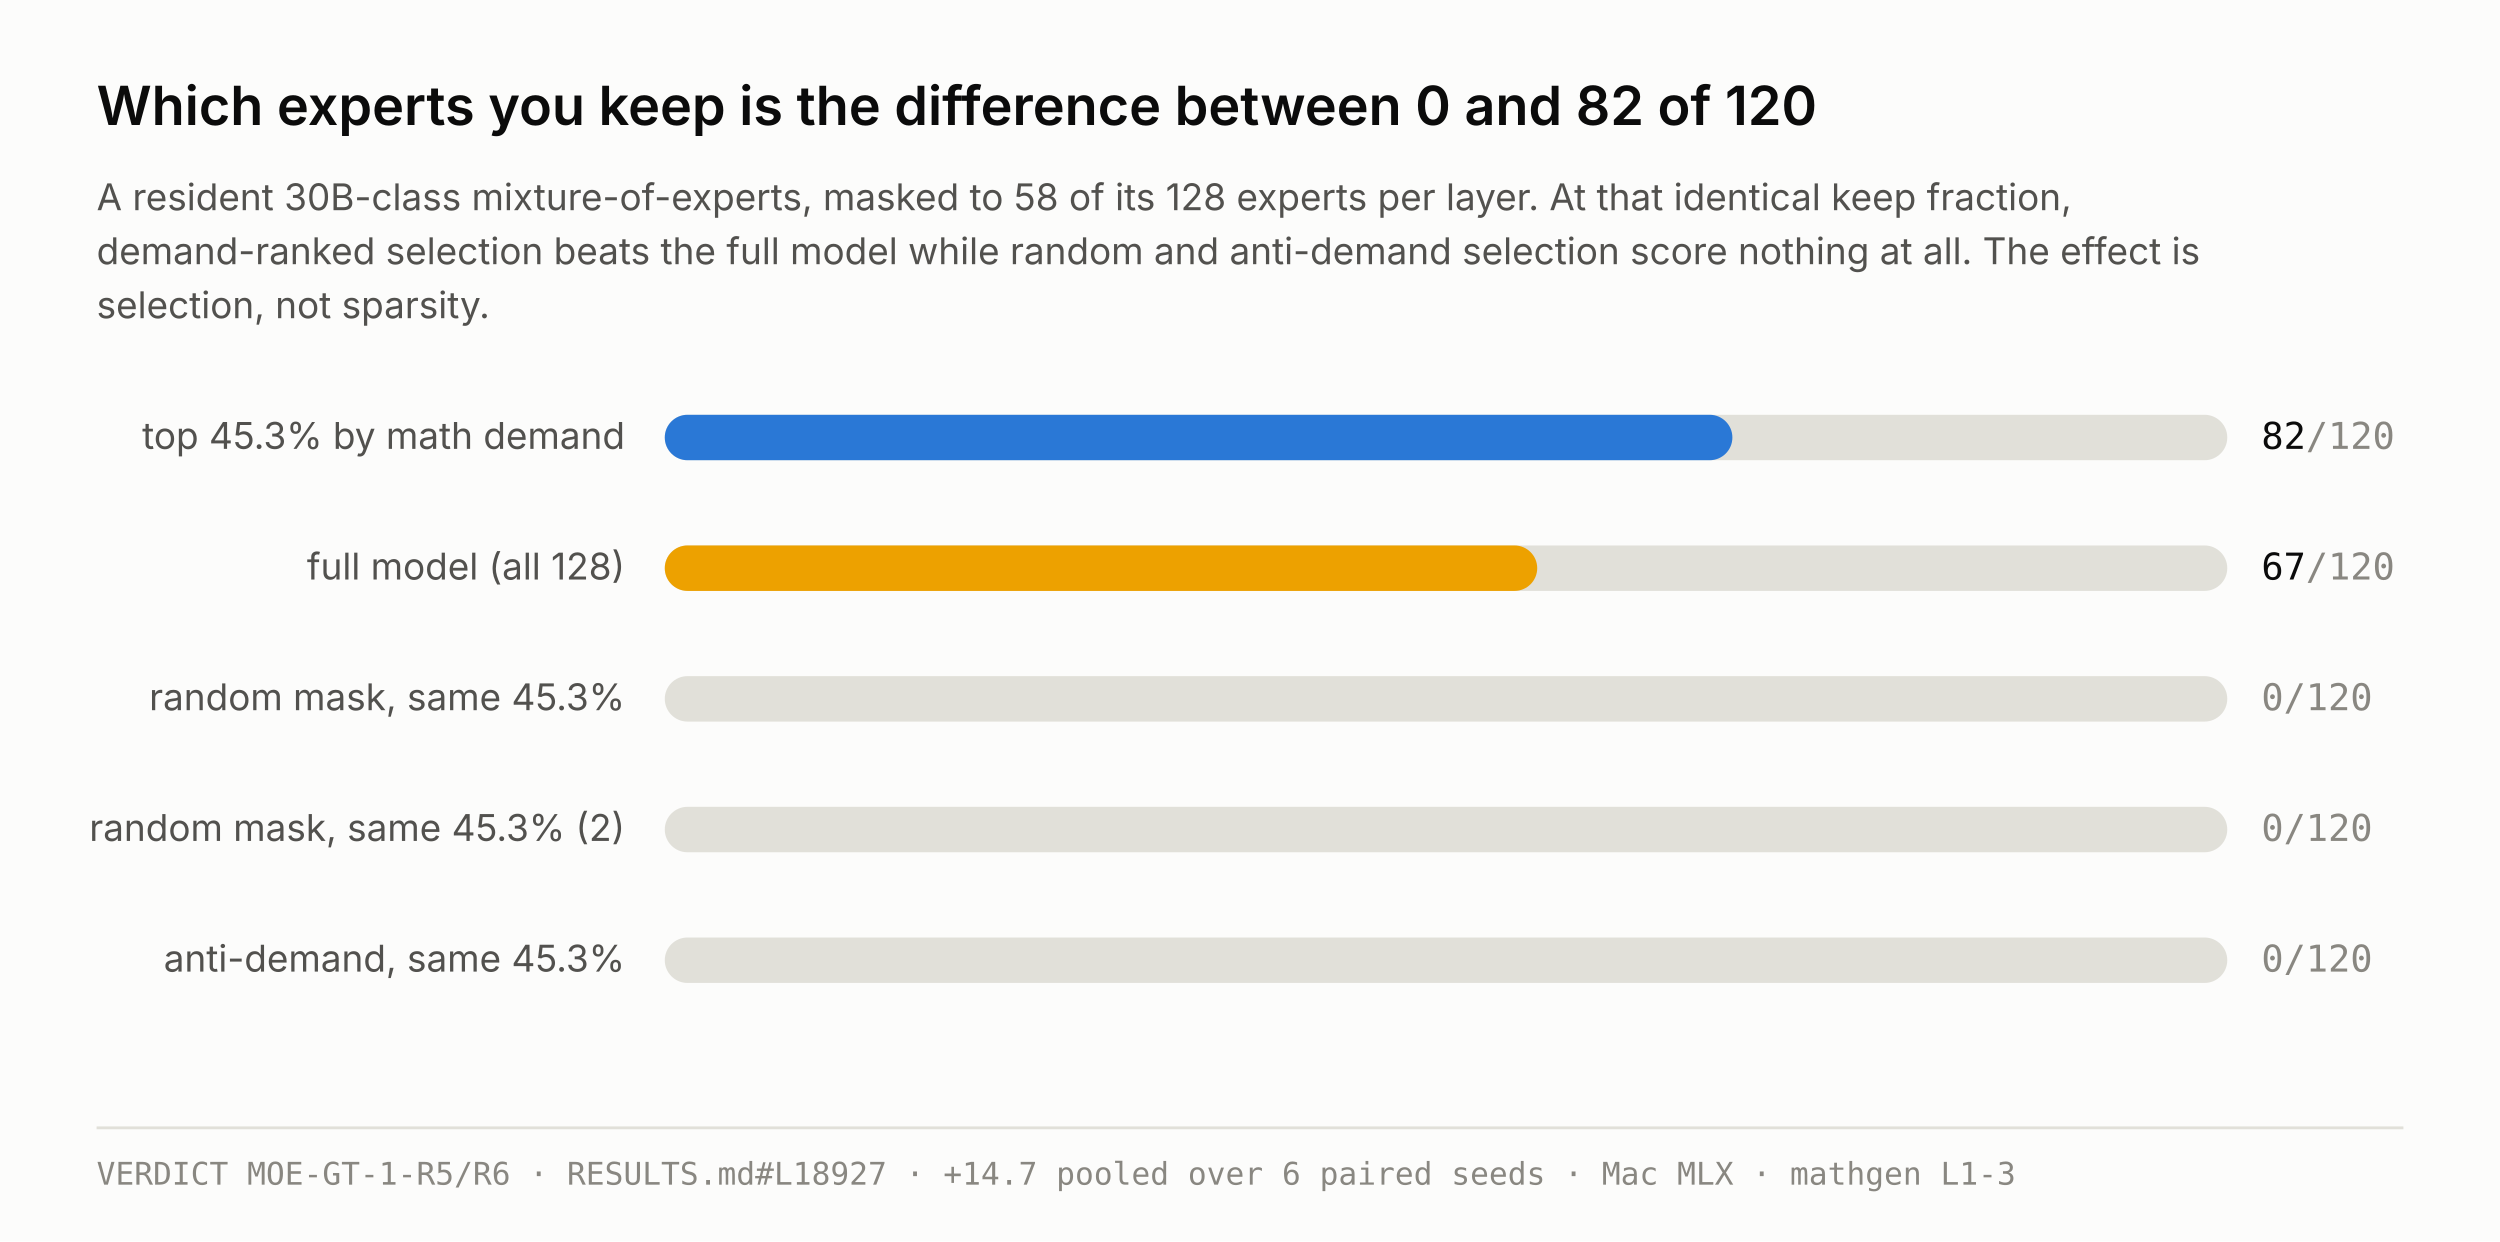
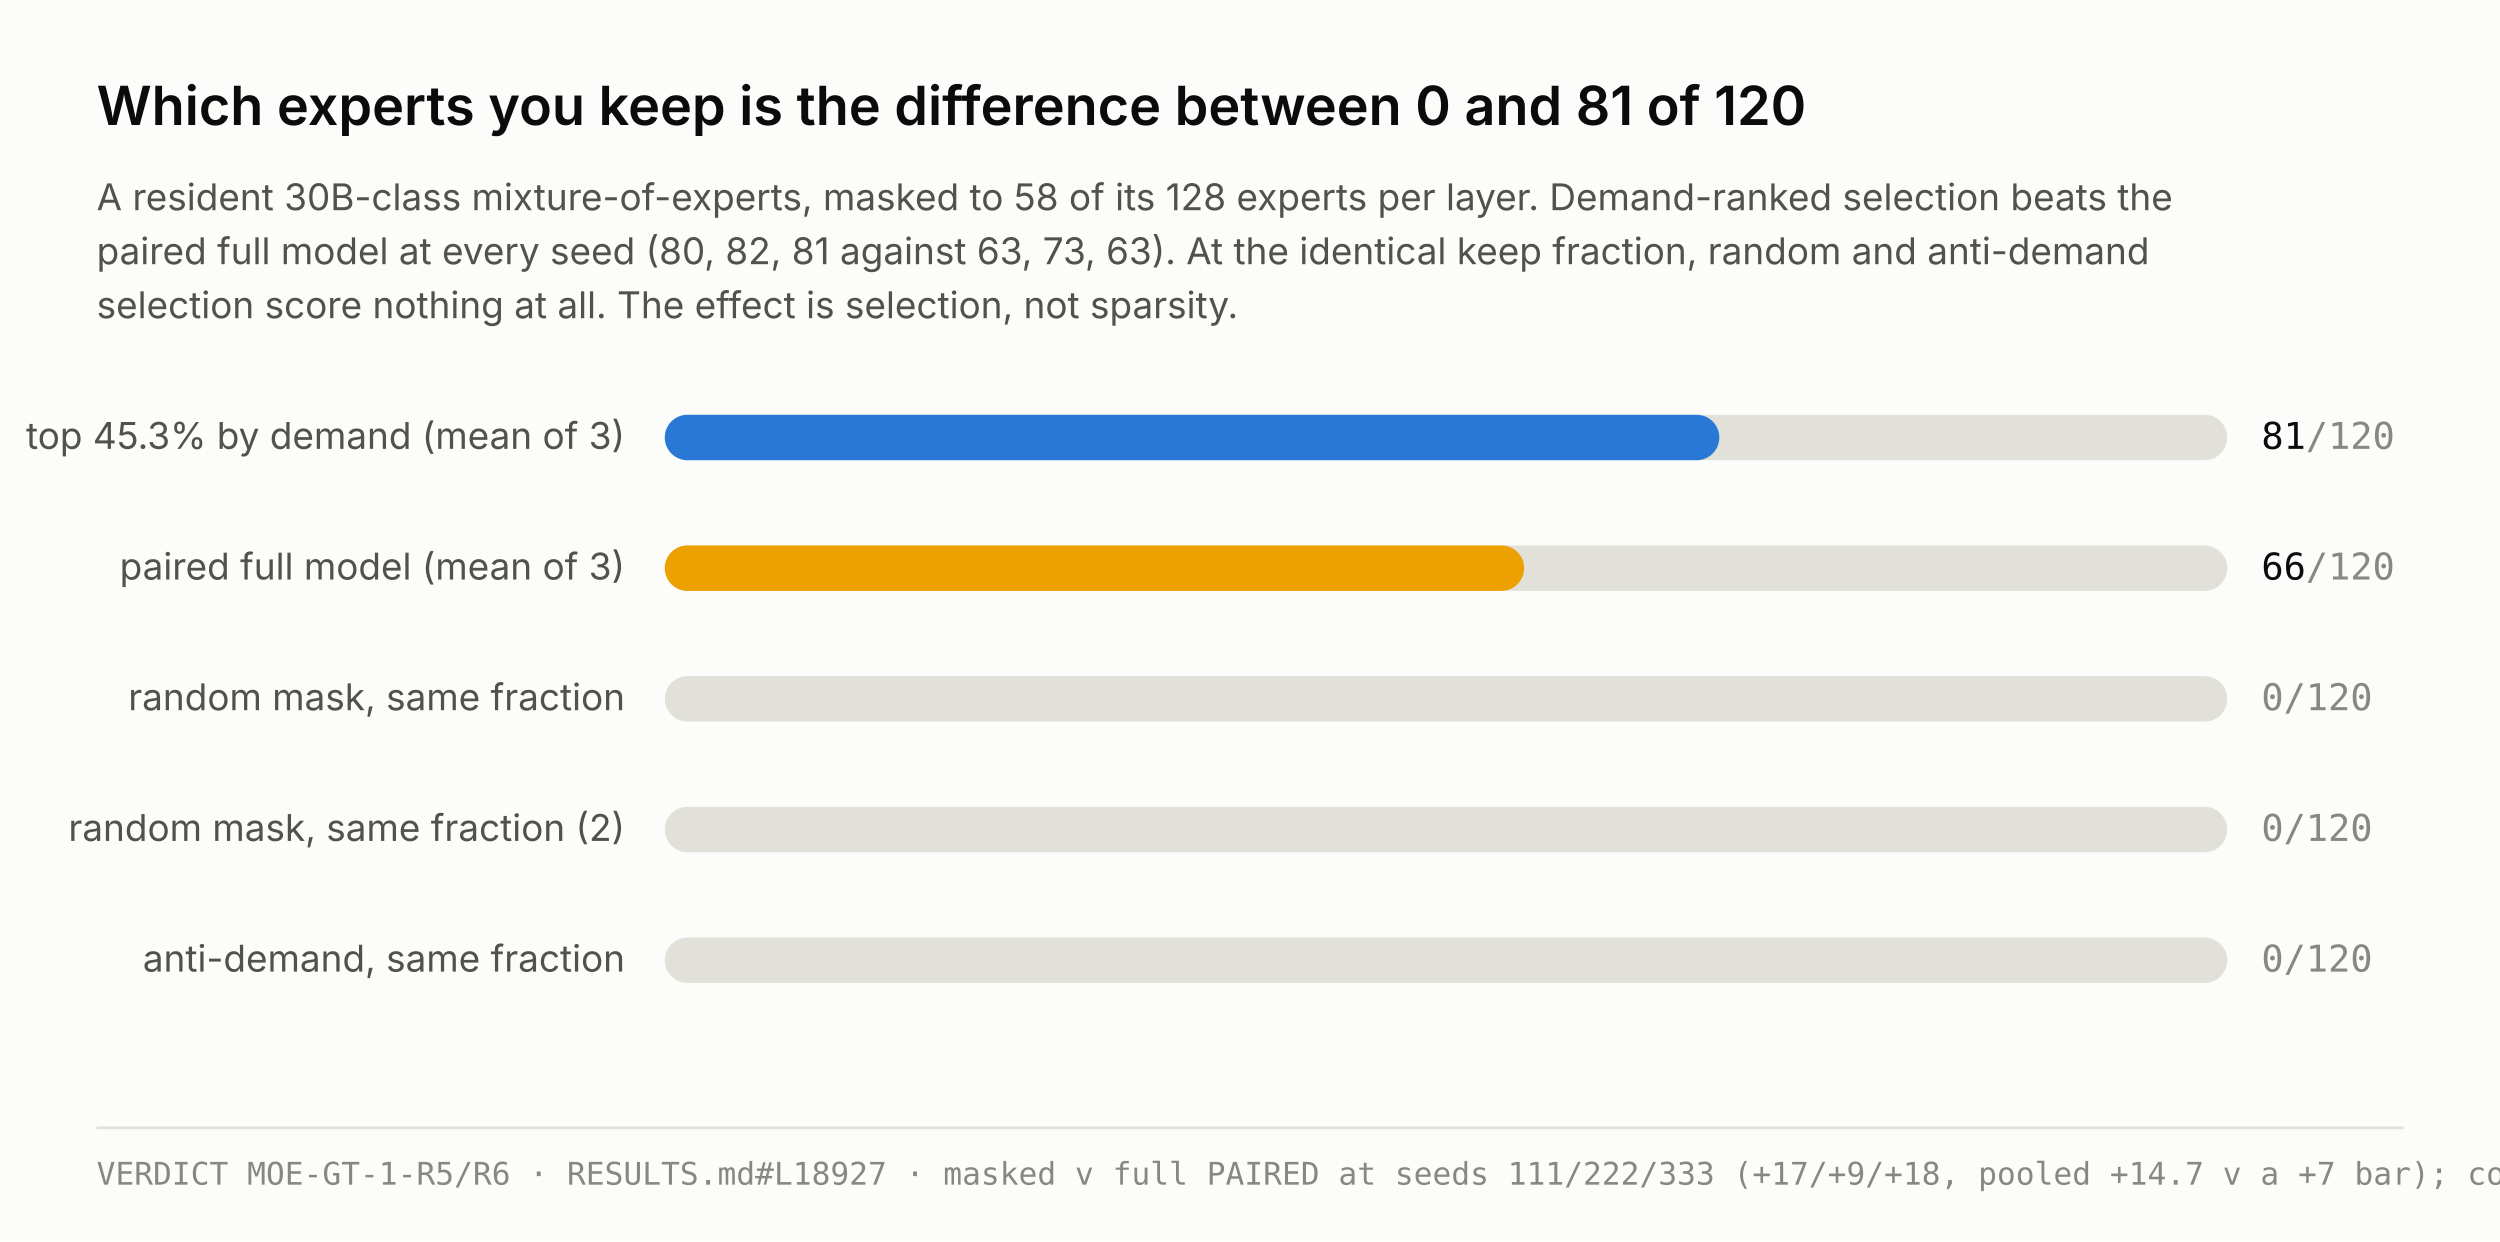
<svg xmlns="http://www.w3.org/2000/svg" width="880" height="437" viewBox="0 0 880 437" role="img">
  <rect width="880" height="437" fill="#fcfcfb" />
-   <text x="34" y="44" font-family="Inter, -apple-system, BlinkMacSystemFont, 'Segoe UI', sans-serif" font-size="19" font-weight="600" fill="#0b0b0b">Which experts you keep is the difference between 0 and 82 of 120</text>
-   <text x="34" y="74" font-family="Inter, -apple-system, BlinkMacSystemFont, 'Segoe UI', sans-serif" font-size="13" fill="#52514e">A resident 30B-class mixture-of-experts, masked to 58 of its 128 experts per layer. At that identical keep fraction,</text>
-   <text x="34" y="93" font-family="Inter, -apple-system, BlinkMacSystemFont, 'Segoe UI', sans-serif" font-size="13" fill="#52514e">demand-ranked selection beats the full model while random and anti-demand selection score nothing at all. The effect is</text>
-   <text x="34" y="112" font-family="Inter, -apple-system, BlinkMacSystemFont, 'Segoe UI', sans-serif" font-size="13" fill="#52514e">selection, not sparsity.</text>
-   <text x="220" y="158" text-anchor="end" font-family="Inter, -apple-system, BlinkMacSystemFont, 'Segoe UI', sans-serif" font-size="13" fill="#52514e">top 45.3% by math demand</text>
+   <text x="34" y="44" font-family="Inter, -apple-system, BlinkMacSystemFont, 'Segoe UI', sans-serif" font-size="19" font-weight="600" fill="#0b0b0b">Which experts you keep is the difference between 0 and 81 of 120</text>
+   <text x="34" y="74" font-family="Inter, -apple-system, BlinkMacSystemFont, 'Segoe UI', sans-serif" font-size="13" fill="#52514e">A resident 30B-class mixture-of-experts, masked to 58 of its 128 experts per layer. Demand-ranked selection beats the</text>
+   <text x="34" y="93" font-family="Inter, -apple-system, BlinkMacSystemFont, 'Segoe UI', sans-serif" font-size="13" fill="#52514e">paired full model at every seed (80, 82, 81 against 63, 73, 63). At the identical keep fraction, random and anti-demand</text>
+   <text x="34" y="112" font-family="Inter, -apple-system, BlinkMacSystemFont, 'Segoe UI', sans-serif" font-size="13" fill="#52514e">selection score nothing at all. The effect is selection, not sparsity.</text>
+   <text x="220" y="158" text-anchor="end" font-family="Inter, -apple-system, BlinkMacSystemFont, 'Segoe UI', sans-serif" font-size="13" fill="#52514e">top 45.3% by demand (mean of 3)</text>
  <rect x="234" y="146" width="550" height="16" rx="8" fill="#e1e0d9" />
-   <rect x="234" y="146" width="375.8" height="16" rx="8" fill="#2a78d6" />
-   <text x="796" y="158" font-family="'JetBrains Mono', ui-monospace, SFMono-Regular, Menlo, monospace" font-size="13" font-weight="500" fill="#0b0b0b">82<tspan fill="#898781">/120</tspan>
+   <rect x="234" y="146" width="371.2" height="16" rx="8" fill="#2a78d6" />
+   <text x="796" y="158" font-family="'JetBrains Mono', ui-monospace, SFMono-Regular, Menlo, monospace" font-size="13" font-weight="500" fill="#0b0b0b">81<tspan fill="#898781">/120</tspan>
  </text>
-   <text x="220" y="204" text-anchor="end" font-family="Inter, -apple-system, BlinkMacSystemFont, 'Segoe UI', sans-serif" font-size="13" fill="#52514e">full model (all 128)</text>
+   <text x="220" y="204" text-anchor="end" font-family="Inter, -apple-system, BlinkMacSystemFont, 'Segoe UI', sans-serif" font-size="13" fill="#52514e">paired full model (mean of 3)</text>
  <rect x="234" y="192" width="550" height="16" rx="8" fill="#e1e0d9" />
-   <rect x="234" y="192" width="307.1" height="16" rx="8" fill="#eda100" />
-   <text x="796" y="204" font-family="'JetBrains Mono', ui-monospace, SFMono-Regular, Menlo, monospace" font-size="13" font-weight="500" fill="#0b0b0b">67<tspan fill="#898781">/120</tspan>
+   <rect x="234" y="192" width="302.5" height="16" rx="8" fill="#eda100" />
+   <text x="796" y="204" font-family="'JetBrains Mono', ui-monospace, SFMono-Regular, Menlo, monospace" font-size="13" font-weight="500" fill="#0b0b0b">66<tspan fill="#898781">/120</tspan>
  </text>
-   <text x="220" y="250" text-anchor="end" font-family="Inter, -apple-system, BlinkMacSystemFont, 'Segoe UI', sans-serif" font-size="13" fill="#52514e">random mask, same 45.3%</text>
+   <text x="220" y="250" text-anchor="end" font-family="Inter, -apple-system, BlinkMacSystemFont, 'Segoe UI', sans-serif" font-size="13" fill="#52514e">random mask, same fraction</text>
  <rect x="234" y="238" width="550" height="16" rx="8" fill="#e1e0d9" />
  <text x="796" y="250" font-family="'JetBrains Mono', ui-monospace, SFMono-Regular, Menlo, monospace" font-size="13" font-weight="500" fill="#898781">0<tspan fill="#898781">/120</tspan>
  </text>
-   <text x="220" y="296" text-anchor="end" font-family="Inter, -apple-system, BlinkMacSystemFont, 'Segoe UI', sans-serif" font-size="13" fill="#52514e">random mask, same 45.3% (2)</text>
+   <text x="220" y="296" text-anchor="end" font-family="Inter, -apple-system, BlinkMacSystemFont, 'Segoe UI', sans-serif" font-size="13" fill="#52514e">random mask, same fraction (2)</text>
  <rect x="234" y="284" width="550" height="16" rx="8" fill="#e1e0d9" />
  <text x="796" y="296" font-family="'JetBrains Mono', ui-monospace, SFMono-Regular, Menlo, monospace" font-size="13" font-weight="500" fill="#898781">0<tspan fill="#898781">/120</tspan>
  </text>
-   <text x="220" y="342" text-anchor="end" font-family="Inter, -apple-system, BlinkMacSystemFont, 'Segoe UI', sans-serif" font-size="13" fill="#52514e">anti-demand, same 45.3%</text>
+   <text x="220" y="342" text-anchor="end" font-family="Inter, -apple-system, BlinkMacSystemFont, 'Segoe UI', sans-serif" font-size="13" fill="#52514e">anti-demand, same fraction</text>
  <rect x="234" y="330" width="550" height="16" rx="8" fill="#e1e0d9" />
  <text x="796" y="342" font-family="'JetBrains Mono', ui-monospace, SFMono-Regular, Menlo, monospace" font-size="13" font-weight="500" fill="#898781">0<tspan fill="#898781">/120</tspan>
  </text>
  <line x1="34" y1="397" x2="846" y2="397" stroke="#e1e0d9" stroke-width="1" />
-   <text x="34" y="417" font-family="'JetBrains Mono', ui-monospace, SFMono-Regular, Menlo, monospace" font-size="11" fill="#898781">VERDICT MOE-GT-1-R5/R6 · RESULTS.md#L18927 · +14.7 pooled over 6 paired seeds · Mac MLX · mathgen L1-3</text>
+   <text x="34" y="417" font-family="'JetBrains Mono', ui-monospace, SFMono-Regular, Menlo, monospace" font-size="11" fill="#898781">VERDICT MOE-GT-1-R5/R6 · RESULTS.md#L18927 · masked v full PAIRED at seeds 111/222/333 (+17/+9/+18, pooled +14.7 v a +7 bar); controls at seed 1234, NOT seed-paired to those arms · Mac MLX · mathgen L1-3</text>
</svg>
